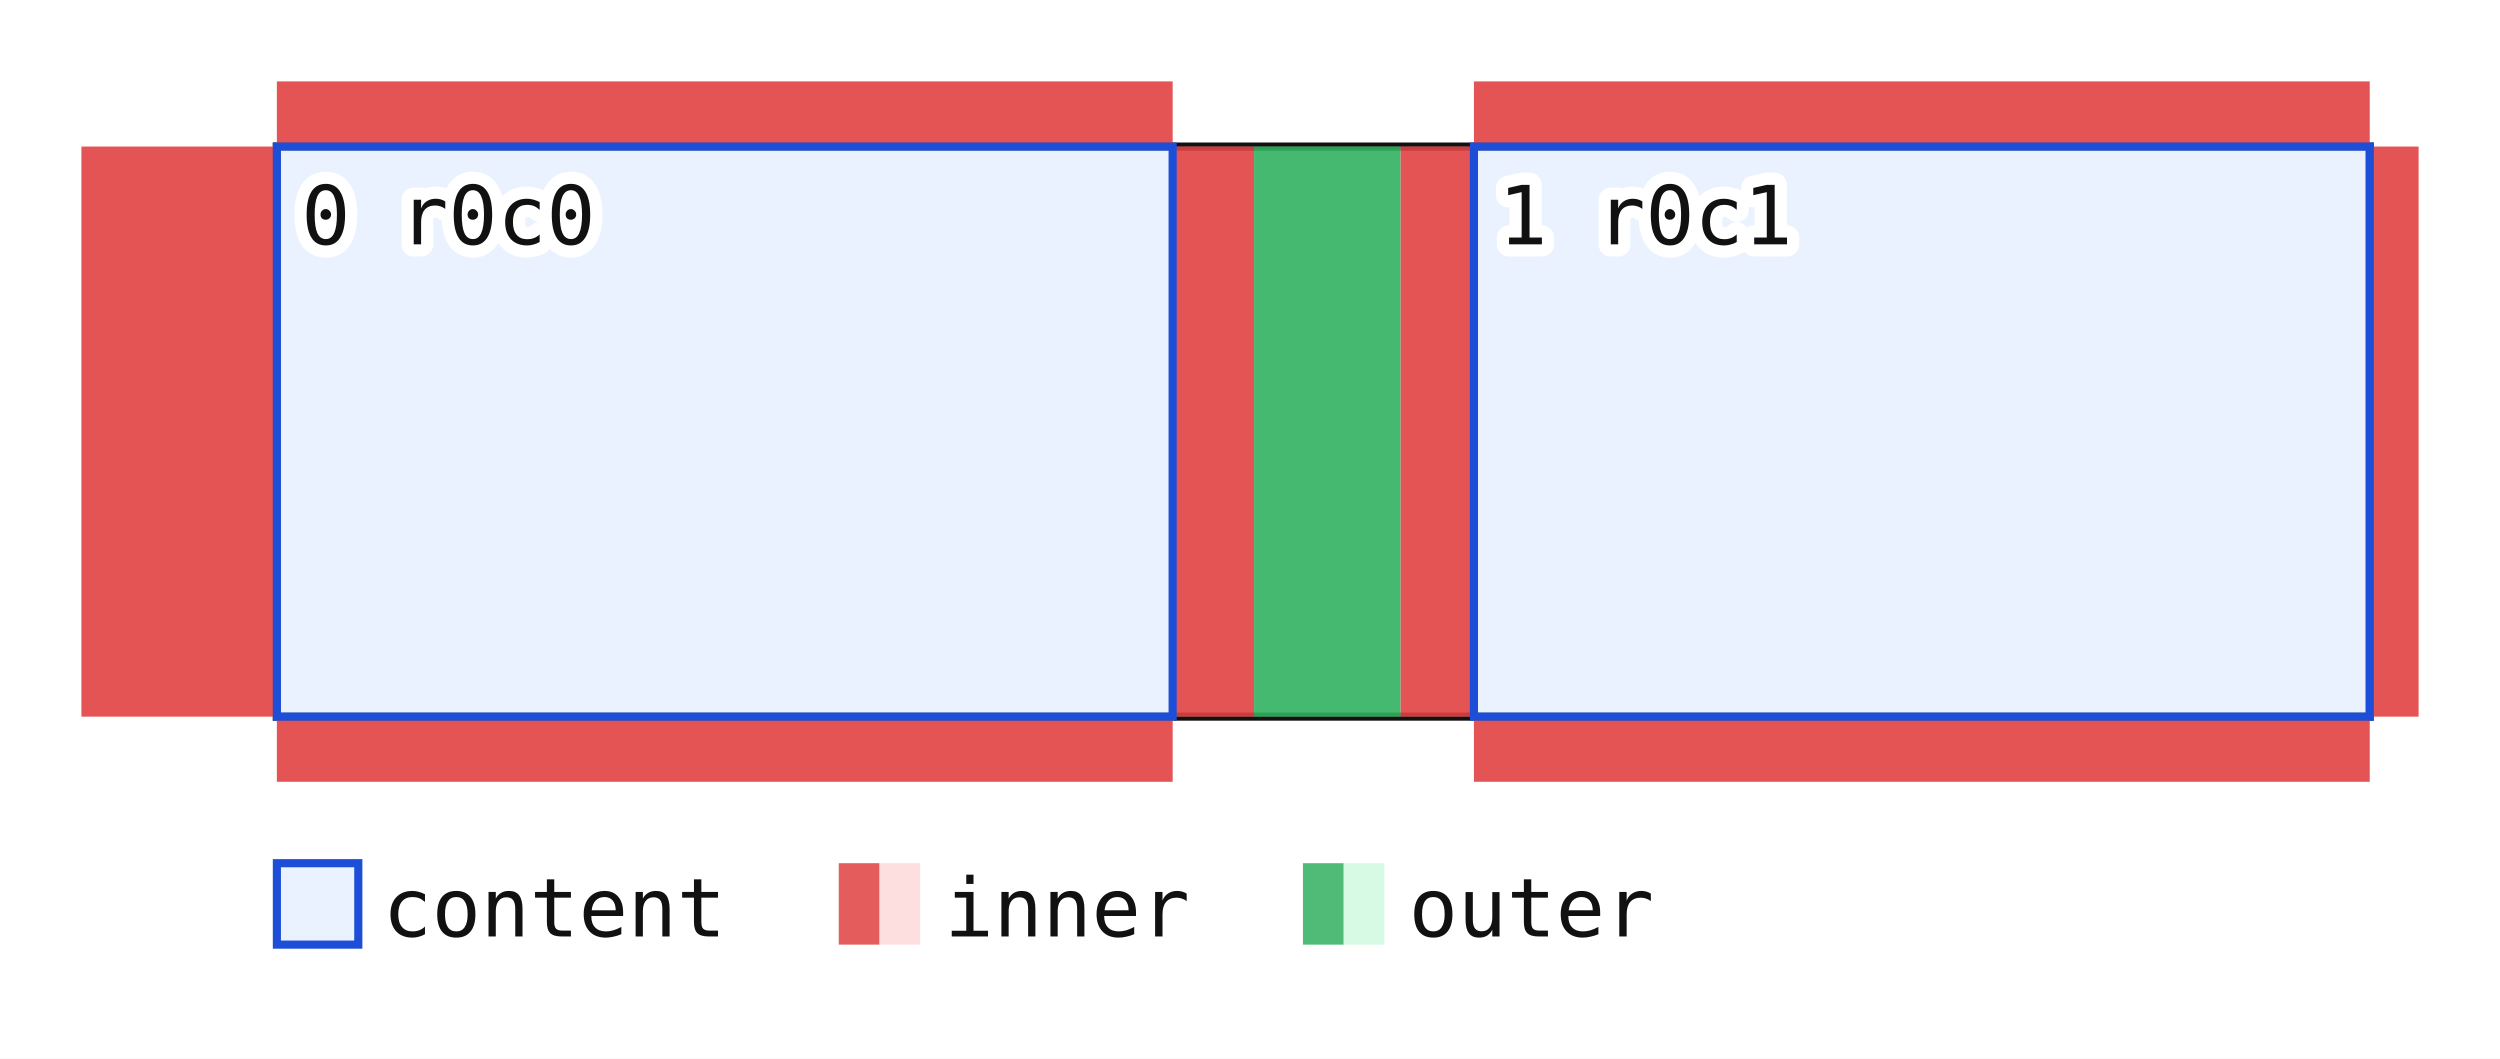
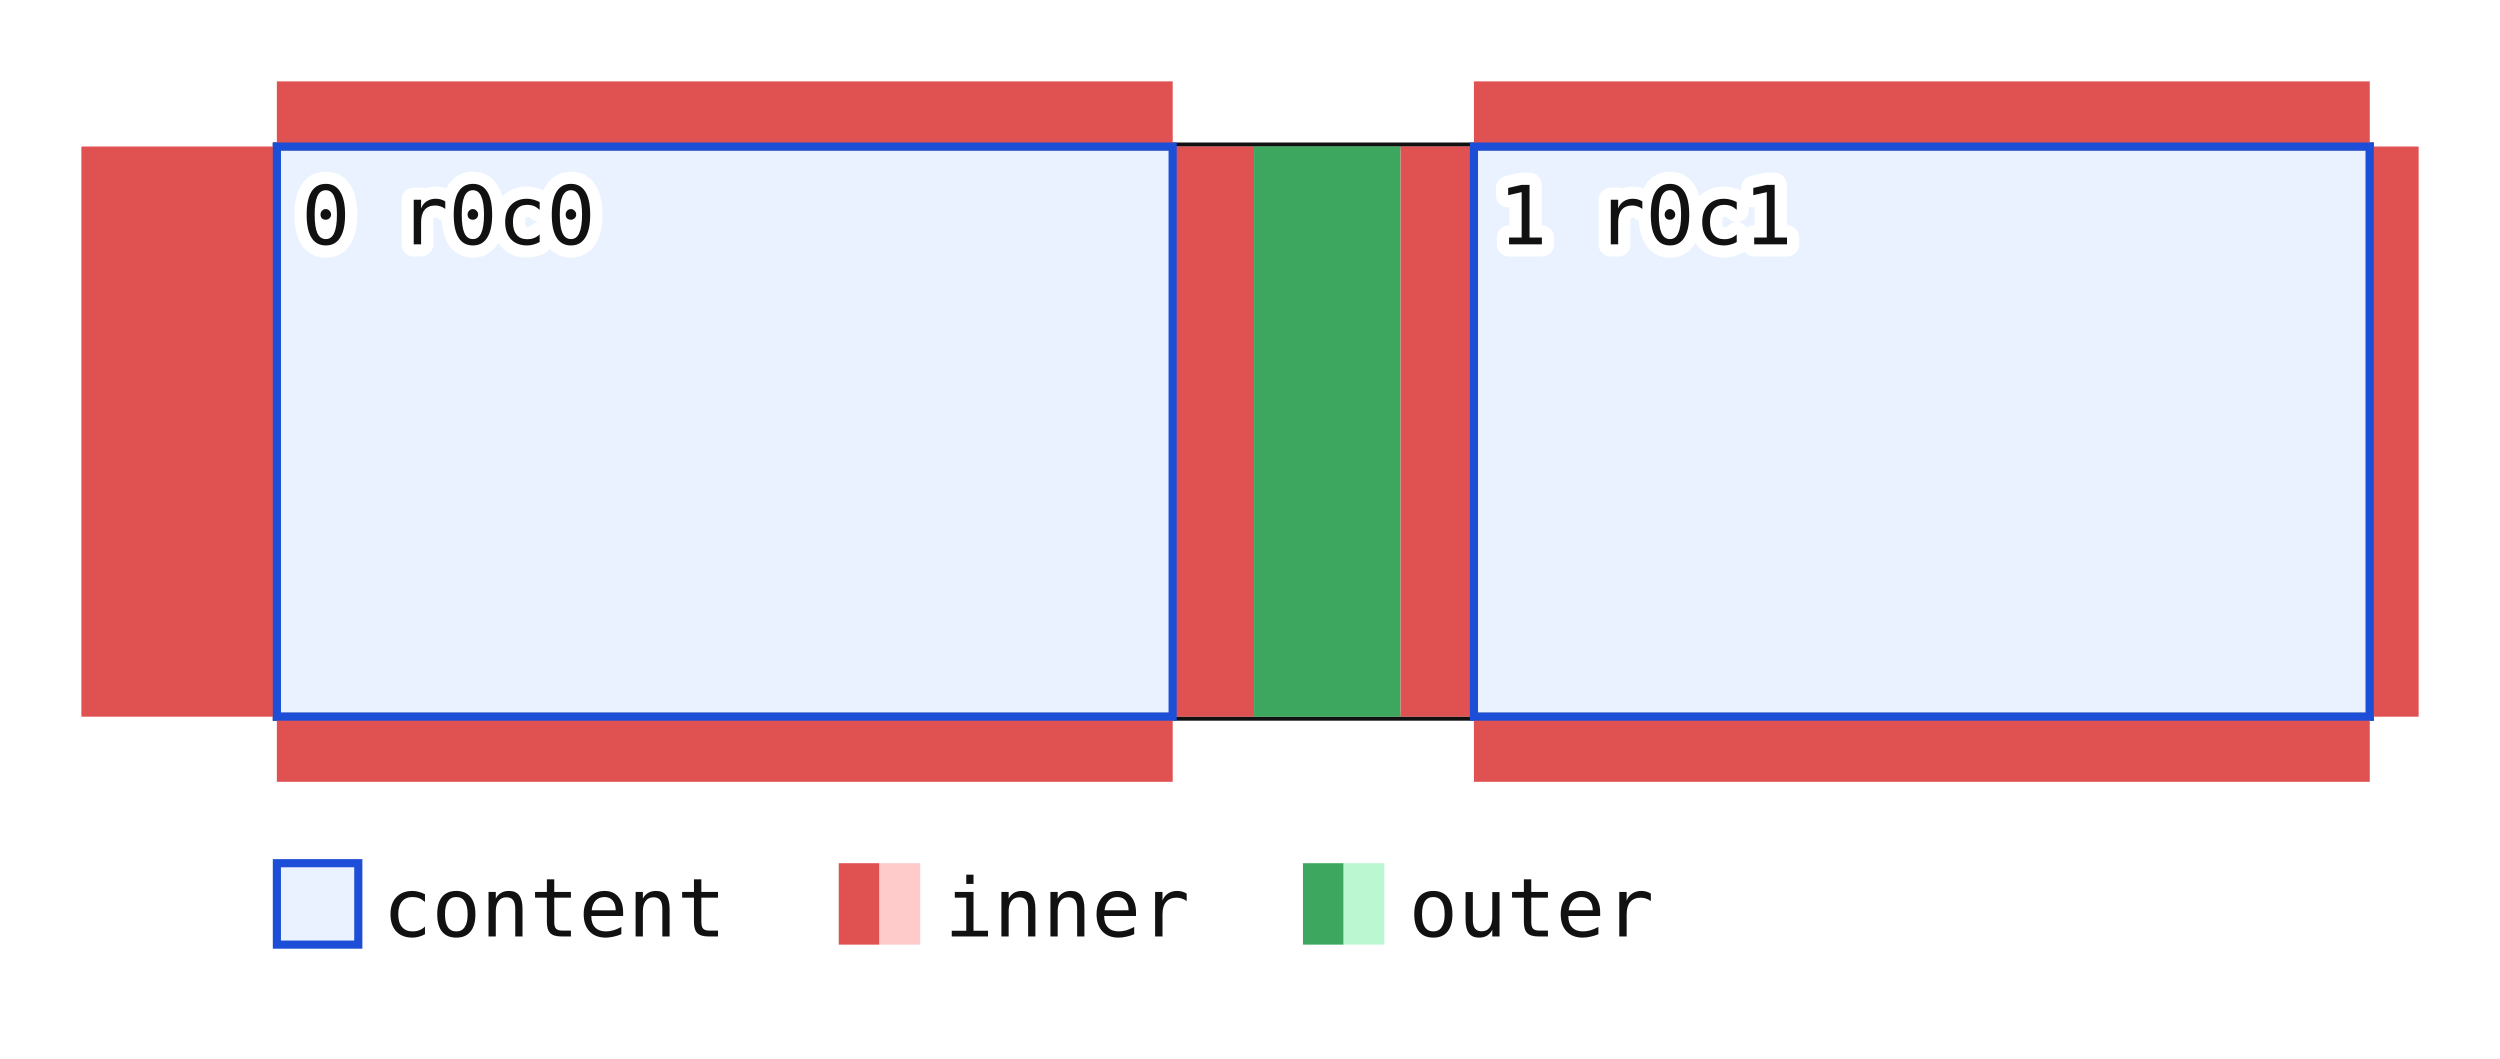
<svg xmlns="http://www.w3.org/2000/svg" viewBox="-34 -18 307 130" font-family="monospace" font-size="10">
  <rect x="-34" y="-18" width="307" height="130" fill="#ffffff" />
  <rect x="0" y="0" width="257" height="70" fill="none" stroke="#111111" stroke-width="1" />
-   <rect x="0" y="-8" width="110" height="8" fill="#fecaca" fill-opacity="0.6" />
-   <rect x="0" y="-8" width="110" height="8" fill="#dc2626" fill-opacity="0.75" />
-   <rect x="110" y="0" width="10" height="70" fill="#fecaca" fill-opacity="0.6" />
-   <rect x="120" y="0" width="18" height="70" fill="#bbf7d0" fill-opacity="0.6" />
-   <rect x="110" y="0" width="10" height="70" fill="#dc2626" fill-opacity="0.75" />
-   <rect x="120" y="0" width="18" height="70" fill="#16a34a" fill-opacity="0.75" />
-   <rect x="0" y="70" width="110" height="8" fill="#fecaca" fill-opacity="0.6" />
-   <rect x="0" y="70" width="110" height="8" fill="#dc2626" fill-opacity="0.75" />
-   <rect x="-24" y="0" width="24" height="70" fill="#fecaca" fill-opacity="0.6" />
-   <rect x="-24" y="0" width="24" height="70" fill="#dc2626" fill-opacity="0.75" />
+   <rect x="0" y="-8" width="110" height="8" fill="#fecaca" />
+   <rect x="0" y="-8" width="110" height="8" fill="#e05252" />
+   <rect x="110" y="0" width="10" height="70" fill="#fecaca" />
+   <rect x="120" y="0" width="18" height="70" fill="#bbf7d0" />
+   <rect x="110" y="0" width="10" height="70" fill="#e05252" />
+   <rect x="120" y="0" width="18" height="70" fill="#3da75f" />
+   <rect x="0" y="70" width="110" height="8" fill="#fecaca" />
+   <rect x="0" y="70" width="110" height="8" fill="#e05252" />
+   <rect x="-24" y="0" width="24" height="70" fill="#fecaca" />
+   <rect x="-24" y="0" width="24" height="70" fill="#e05252" />
  <rect x="0" y="0" width="110" height="70" fill="#dbeafe" fill-opacity="0.6" stroke="#1d4ed8" />
  <text x="3" y="12" fill="#111111" stroke="#ffffff" stroke-width="3" stroke-linejoin="round" paint-order="stroke">0 r0c0</text>
-   <rect x="147" y="-8" width="110" height="8" fill="#fecaca" fill-opacity="0.6" />
-   <rect x="147" y="-8" width="110" height="8" fill="#dc2626" fill-opacity="0.75" />
-   <rect x="257" y="0" width="6" height="70" fill="#fecaca" fill-opacity="0.6" />
-   <rect x="257" y="0" width="6" height="70" fill="#dc2626" fill-opacity="0.75" />
-   <rect x="147" y="70" width="110" height="8" fill="#fecaca" fill-opacity="0.6" />
-   <rect x="147" y="70" width="110" height="8" fill="#dc2626" fill-opacity="0.75" />
-   <rect x="138" y="0" width="9" height="70" fill="#fecaca" fill-opacity="0.6" />
-   <rect x="138" y="0" width="9" height="70" fill="#dc2626" fill-opacity="0.75" />
+   <rect x="147" y="-8" width="110" height="8" fill="#fecaca" />
+   <rect x="147" y="-8" width="110" height="8" fill="#e05252" />
+   <rect x="257" y="0" width="6" height="70" fill="#fecaca" />
+   <rect x="257" y="0" width="6" height="70" fill="#e05252" />
+   <rect x="147" y="70" width="110" height="8" fill="#fecaca" />
+   <rect x="147" y="70" width="110" height="8" fill="#e05252" />
+   <rect x="138" y="0" width="9" height="70" fill="#fecaca" />
+   <rect x="138" y="0" width="9" height="70" fill="#e05252" />
  <rect x="147" y="0" width="110" height="70" fill="#dbeafe" fill-opacity="0.6" stroke="#1d4ed8" />
  <text x="150" y="12" fill="#111111" stroke="#ffffff" stroke-width="3" stroke-linejoin="round" paint-order="stroke">1 r0c1</text>
  <rect x="0" y="88" width="10" height="10" fill="#dbeafe" fill-opacity="0.6" stroke="#1d4ed8" />
  <text x="13" y="97" fill="#111111" stroke="#ffffff" stroke-width="3" stroke-linejoin="round" paint-order="stroke">content</text>
-   <rect x="69" y="88" width="5" height="10" fill="#dc2626" fill-opacity="0.75" />
-   <rect x="74" y="88" width="5" height="10" fill="#fecaca" fill-opacity="0.6" />
+   <rect x="69" y="88" width="5" height="10" fill="#e05252" />
+   <rect x="74" y="88" width="5" height="10" fill="#fecaca" />
  <text x="82" y="97" fill="#111111" stroke="#ffffff" stroke-width="3" stroke-linejoin="round" paint-order="stroke">inner</text>
-   <rect x="126" y="88" width="5" height="10" fill="#16a34a" fill-opacity="0.75" />
-   <rect x="131" y="88" width="5" height="10" fill="#bbf7d0" fill-opacity="0.6" />
+   <rect x="126" y="88" width="5" height="10" fill="#3da75f" />
+   <rect x="131" y="88" width="5" height="10" fill="#bbf7d0" />
  <text x="139" y="97" fill="#111111" stroke="#ffffff" stroke-width="3" stroke-linejoin="round" paint-order="stroke">outer</text>
</svg>
